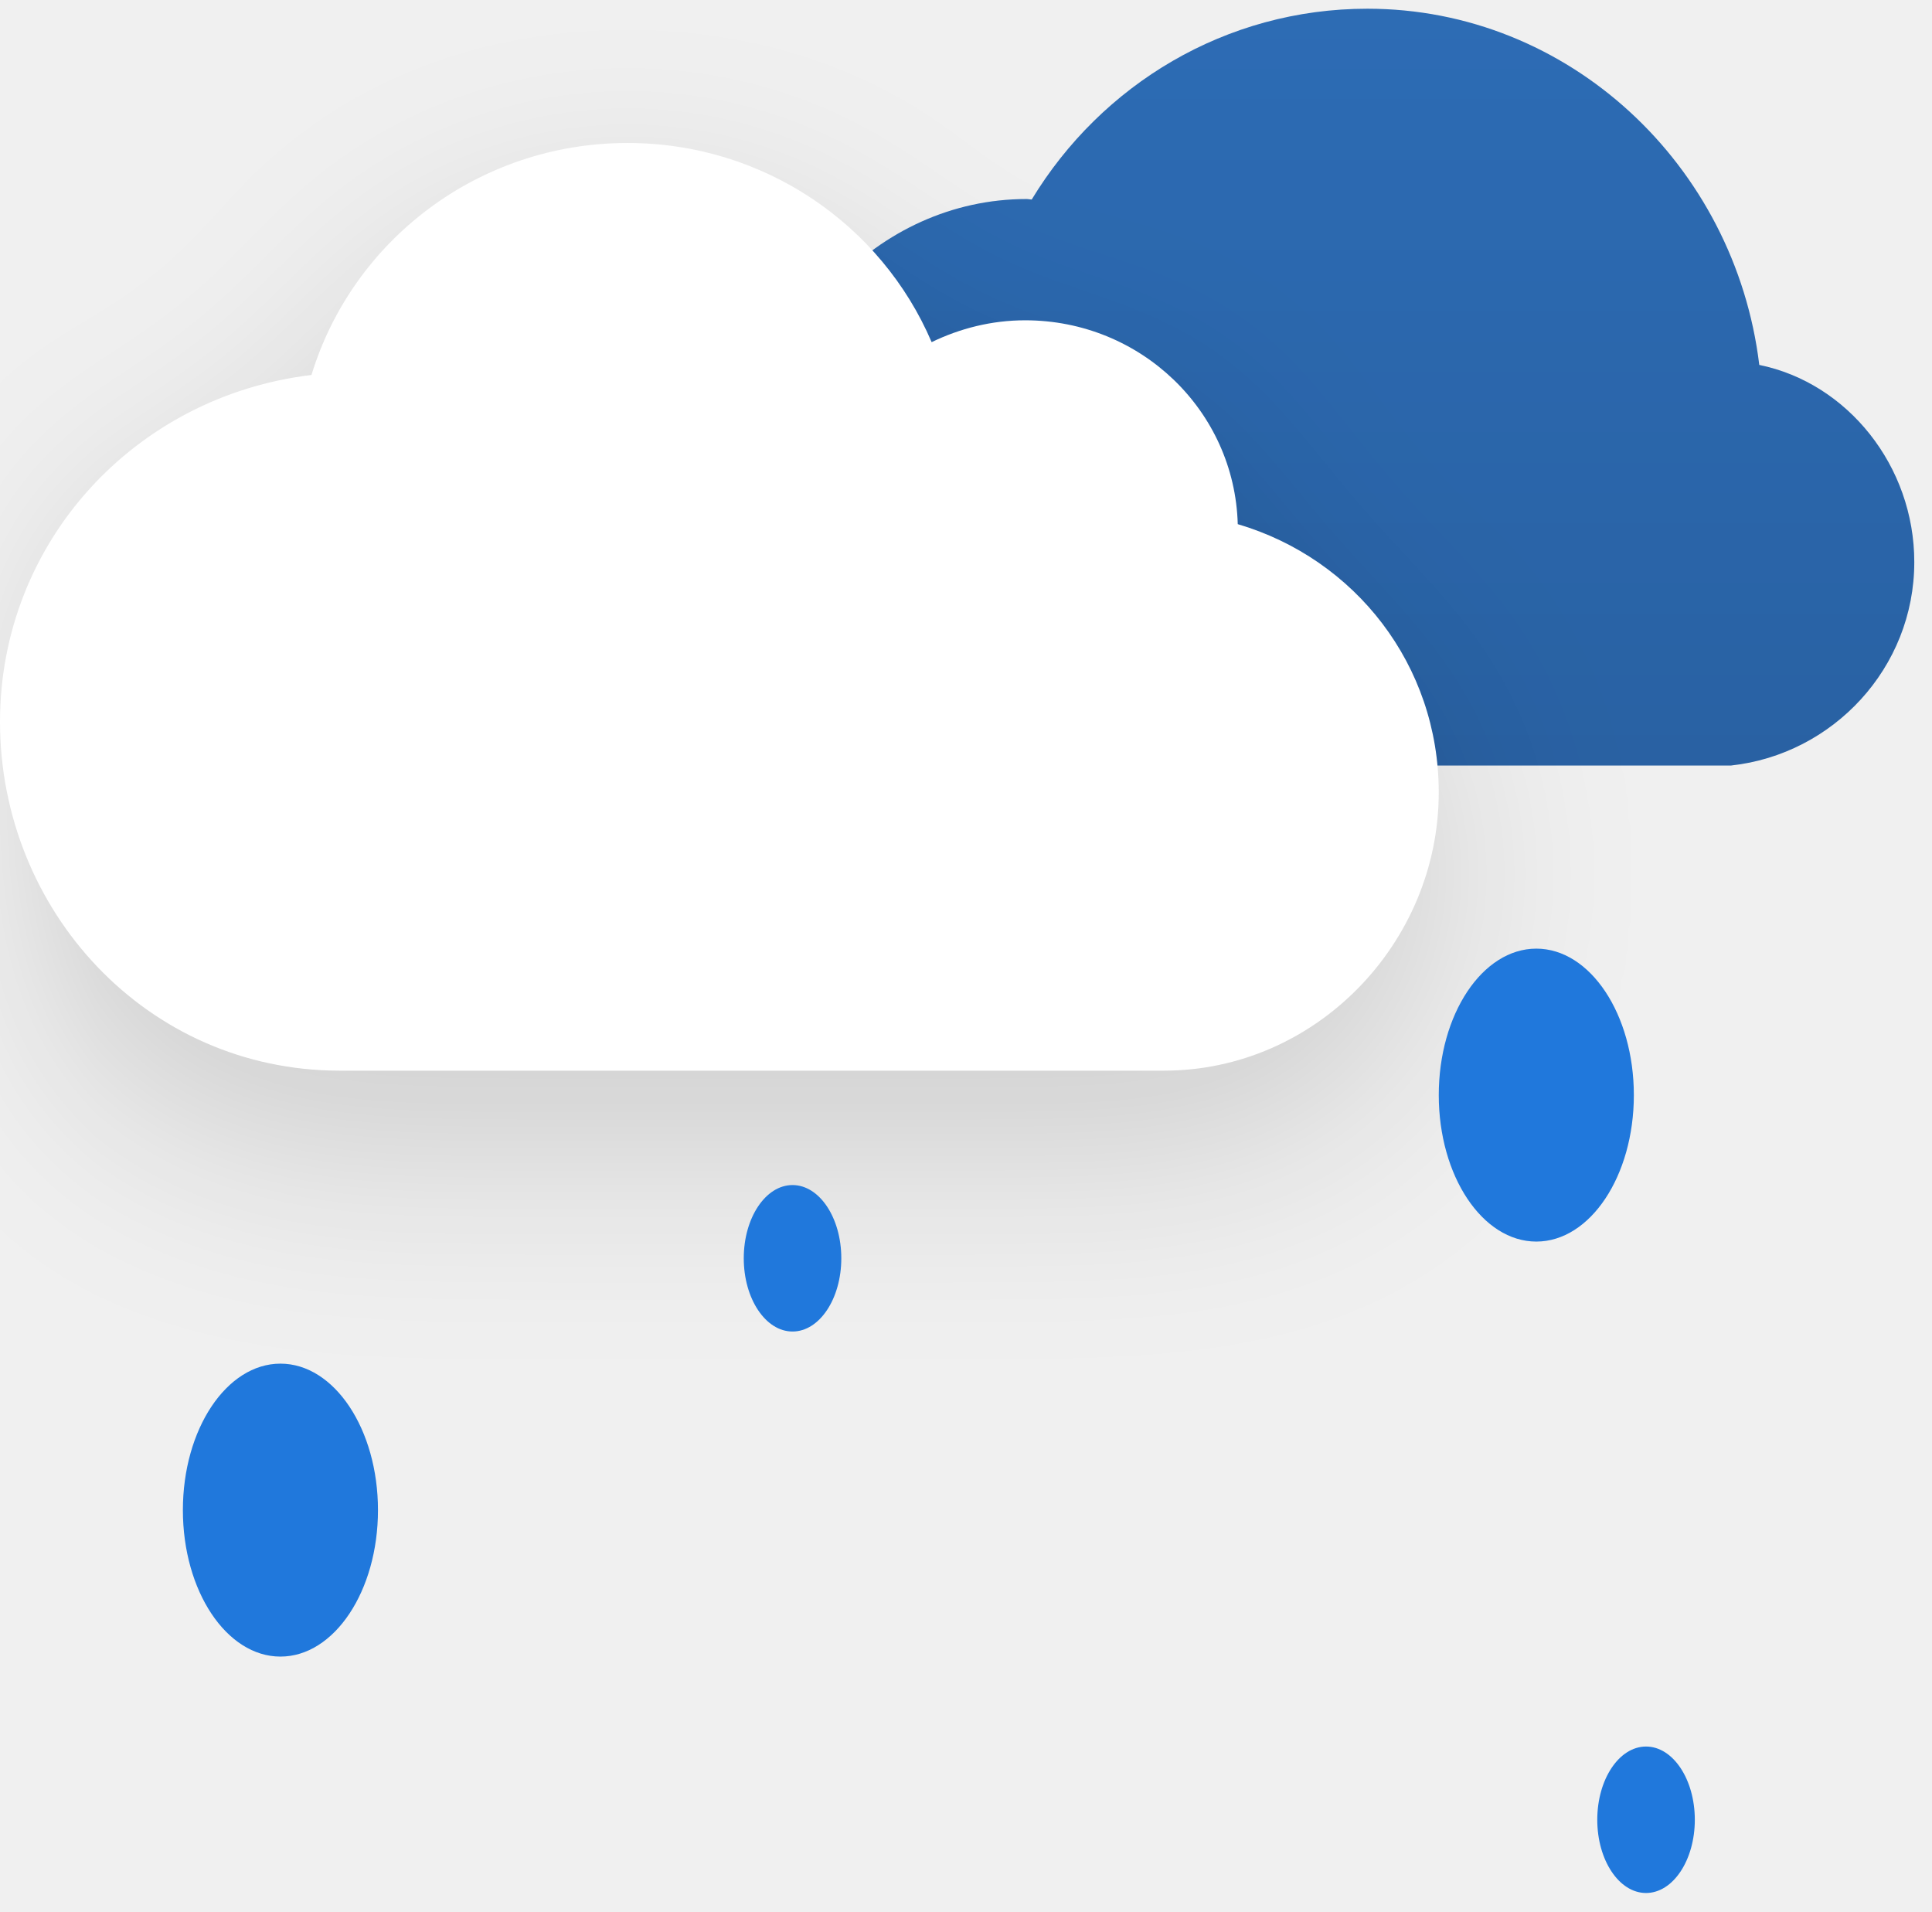
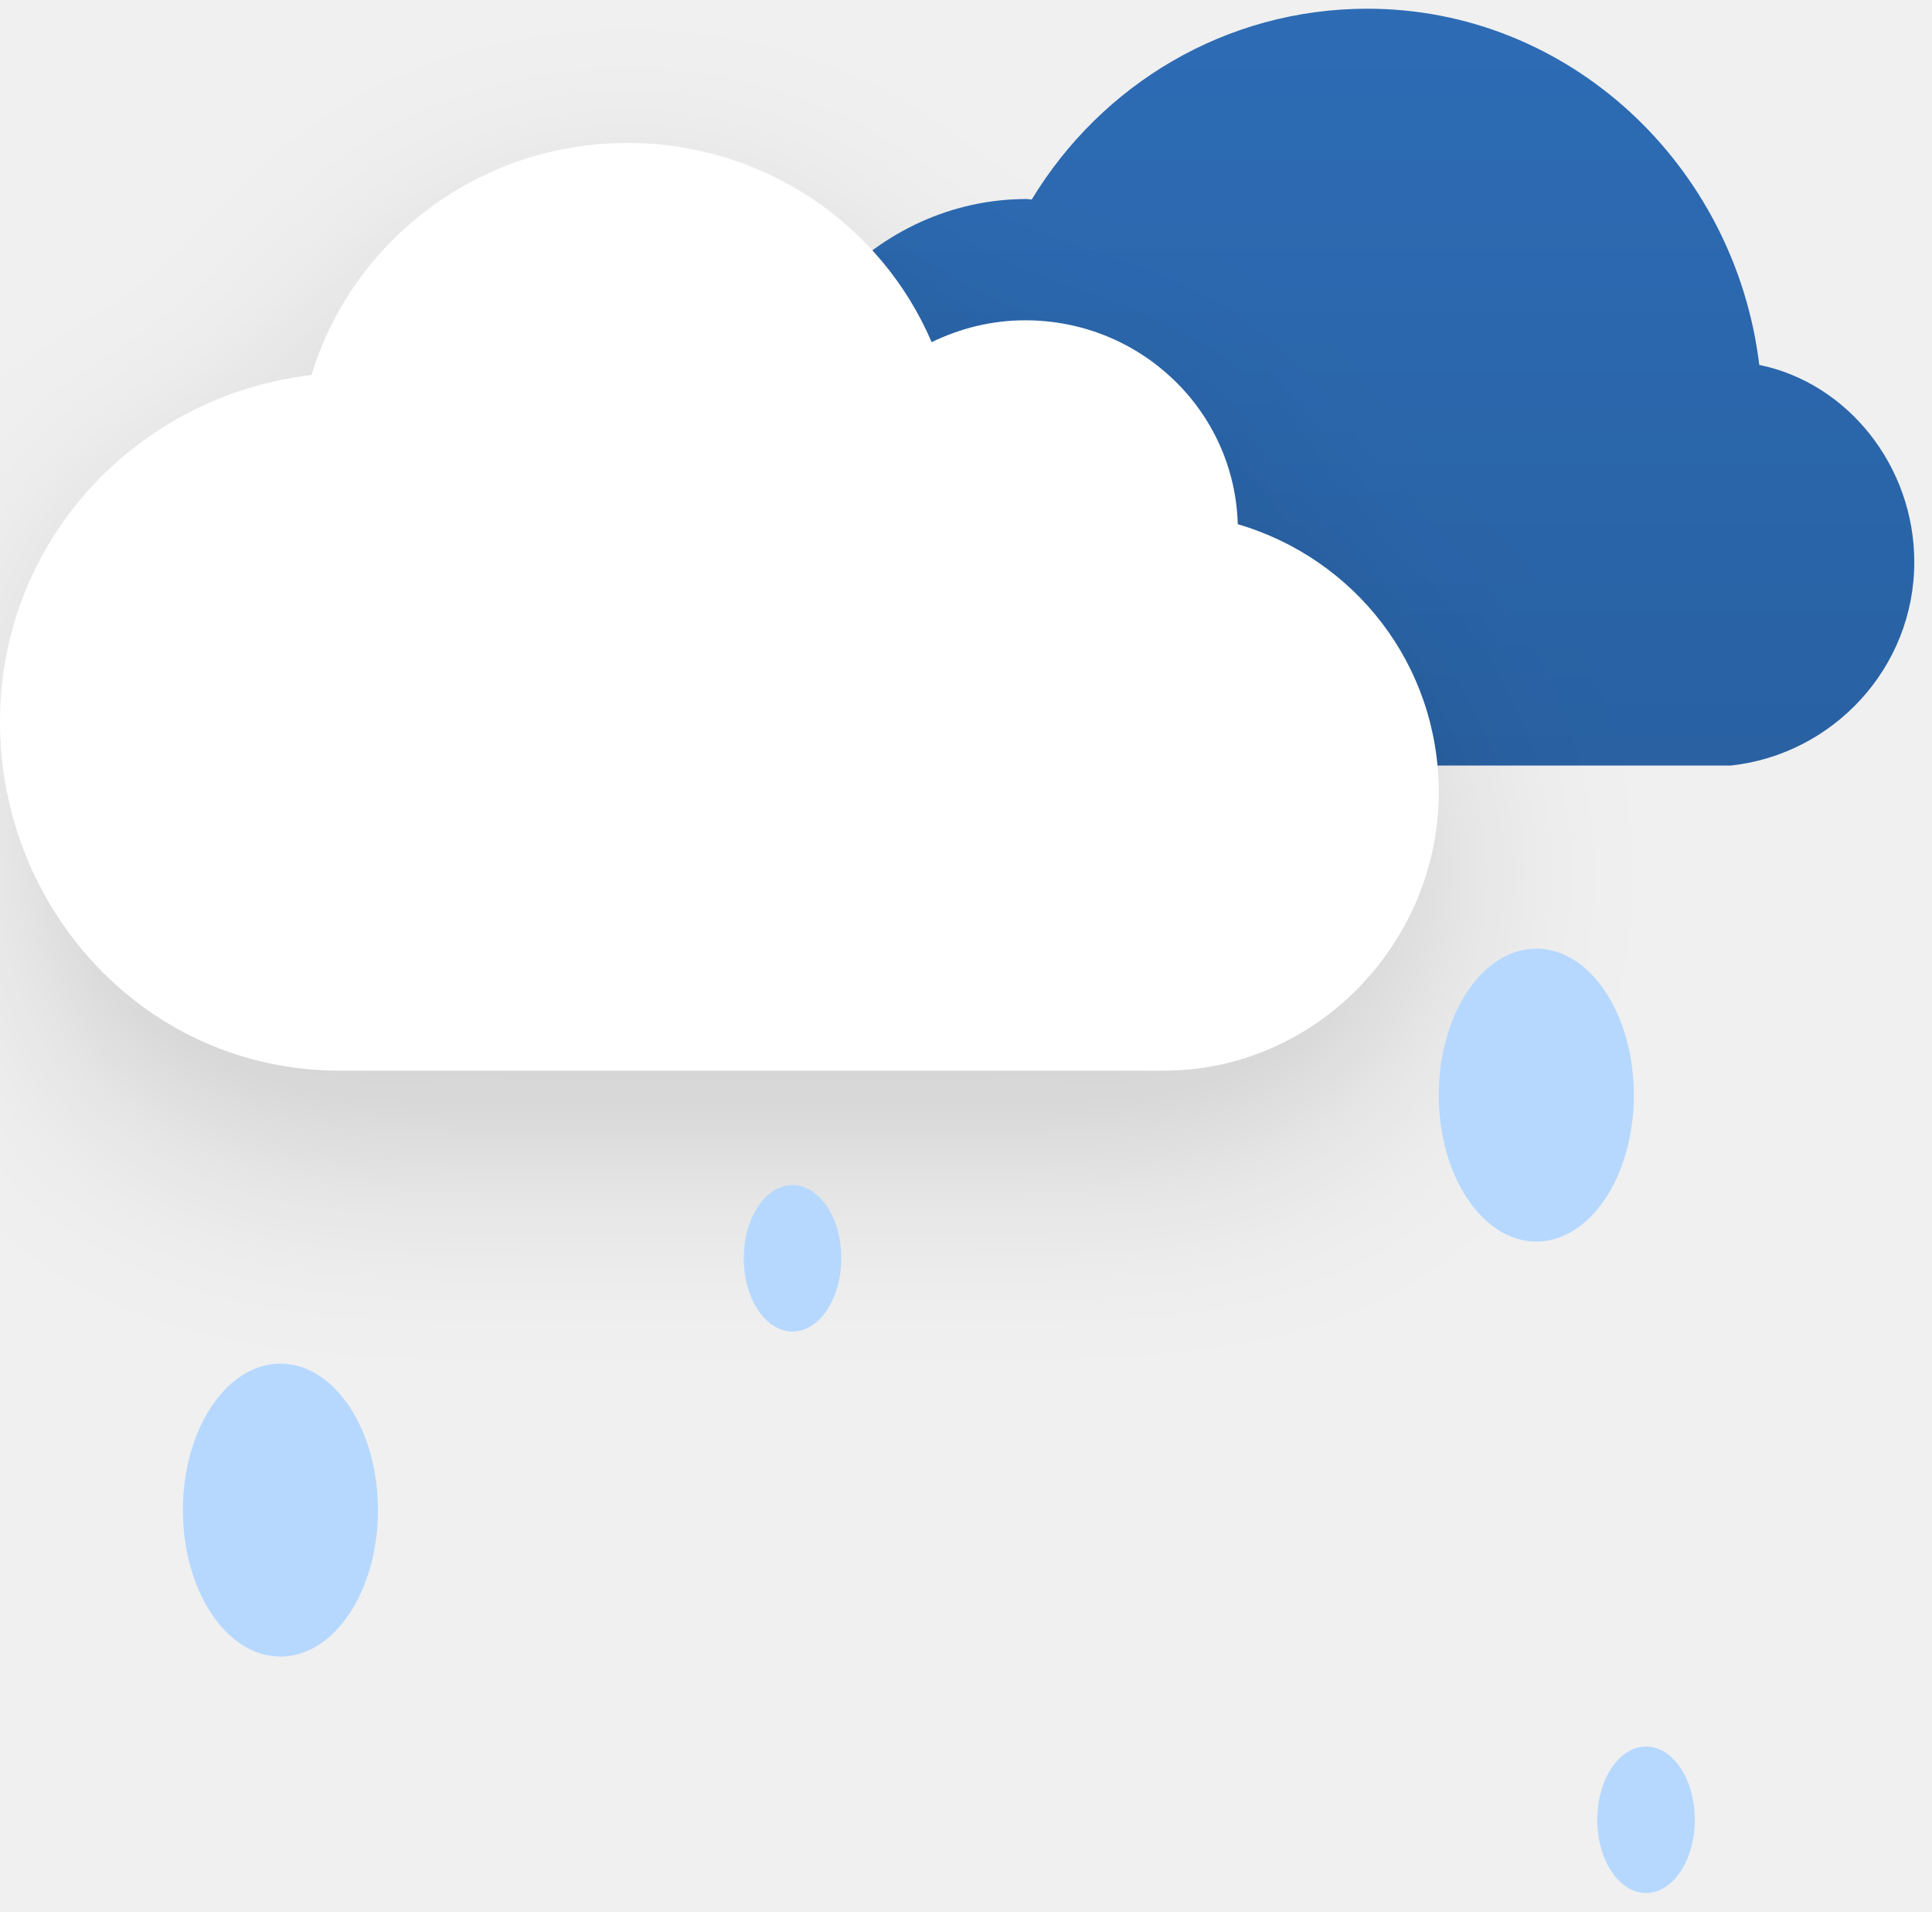
<svg xmlns="http://www.w3.org/2000/svg" width="94" height="93" viewBox="0 0 94 93">
  <defs>
    <filter id="filter0_d" x="-10" y="0.957" width="90.001" height="65.134" filterUnits="userSpaceOnUse" color-interpolation-filters="sRGB">
      <feFlood flood-opacity="0" result="BackgroundImageFix" />
      <feColorMatrix in="SourceAlpha" type="matrix" values="0 0 0 0 0 0 0 0 0 0 0 0 0 0 0 0 0 0 127 0" result="hardAlpha" />
      <feOffset dy="4" />
      <feGaussianBlur stdDeviation="5" />
      <feColorMatrix type="matrix" values="0 0 0 0 0 0 0 0 0 0 0 0 0 0 0 0 0 0 0.14 0" />
      <feBlend mode="normal" in2="BackgroundImageFix" result="effect1_dropShadow" />
      <feBlend mode="normal" in="SourceGraphic" in2="effect1_dropShadow" result="shape" />
    </filter>
    <linearGradient id="paint0_linear" x1="36.781" y1="0.424" x2="36.781" y2="37.244" gradientUnits="userSpaceOnUse">
      <stop stop-opacity="0.01" />
      <stop offset="1" stop-opacity="0.5" />
    </linearGradient>
    <clipPath id="clip0">
      <rect width="94" height="92" fill="white" transform="translate(0 0.424316)" />
    </clipPath>
  </defs>
  <g clip-path="url(#clip0)">
    <path fill-rule="evenodd" clip-rule="evenodd" d="M49.186 37.244H84.219C89.184 36.703 93.138 32.498 93.138 27.345C93.138 22.678 89.896 18.632 85.596 17.754C84.418 8.027 76.334 0.424 66.529 0.424C59.633 0.424 53.589 4.114 50.197 9.708C50.114 9.706 50.03 9.683 49.946 9.683C42.675 9.683 36.781 16.008 36.781 23.463C36.781 30.657 42.269 36.703 49.186 37.244Z" fill="#2D6CB5" />
    <path fill-rule="evenodd" clip-rule="evenodd" d="M49.186 37.244H84.219C89.184 36.703 93.138 32.498 93.138 27.345C93.138 22.678 89.896 18.632 85.596 17.754C84.418 8.027 76.334 0.424 66.529 0.424C59.633 0.424 53.589 4.114 50.197 9.708C50.114 9.706 50.03 9.683 49.946 9.683C42.675 9.683 36.781 16.008 36.781 23.463C36.781 30.657 42.269 36.703 49.186 37.244Z" fill="url(#paint0_linear)" fill-opacity="0.2" />
    <g filter="url(#filter0_d)">
      <path fill-rule="evenodd" clip-rule="evenodd" d="M16.53 52.09H56.632C64 52.09 70.001 45.902 70.001 38.547C70.001 32.358 65.938 27.186 60.222 25.501C60.071 19.986 55.504 15.583 49.879 15.583C48.244 15.583 46.703 15.98 45.328 16.646C42.895 10.949 37.186 6.957 30.529 6.957C23.27 6.957 17.14 11.716 15.155 18.243C6.575 19.266 0 26.373 0 35.117C0 44.277 7.126 52.09 16.53 52.09Z" fill="white" />
    </g>
-     <ellipse cx="74.748" cy="53.279" rx="4.746" ry="7.126" fill="#2078DC" />
-     <ellipse cx="13.644" cy="73.47" rx="4.746" ry="7.126" fill="#2078DC" />
-     <ellipse cx="38.56" cy="61.218" rx="2.373" ry="3.563" fill="#2078DC" />
-     <ellipse cx="80.087" cy="88.535" rx="2.373" ry="3.563" fill="#2078DC" />
+     <ellipse cx="74.748" cy="53.279" rx="4.746" ry="7.126" fill="#B6D8FF" />
+     <ellipse cx="13.644" cy="73.47" rx="4.746" ry="7.126" fill="#B6D8FF" />
+     <ellipse cx="38.56" cy="61.218" rx="2.373" ry="3.563" fill="#B6D8FF" />
+     <ellipse cx="80.087" cy="88.535" rx="2.373" ry="3.563" fill="#B6D8FF" />
  </g>
</svg>
